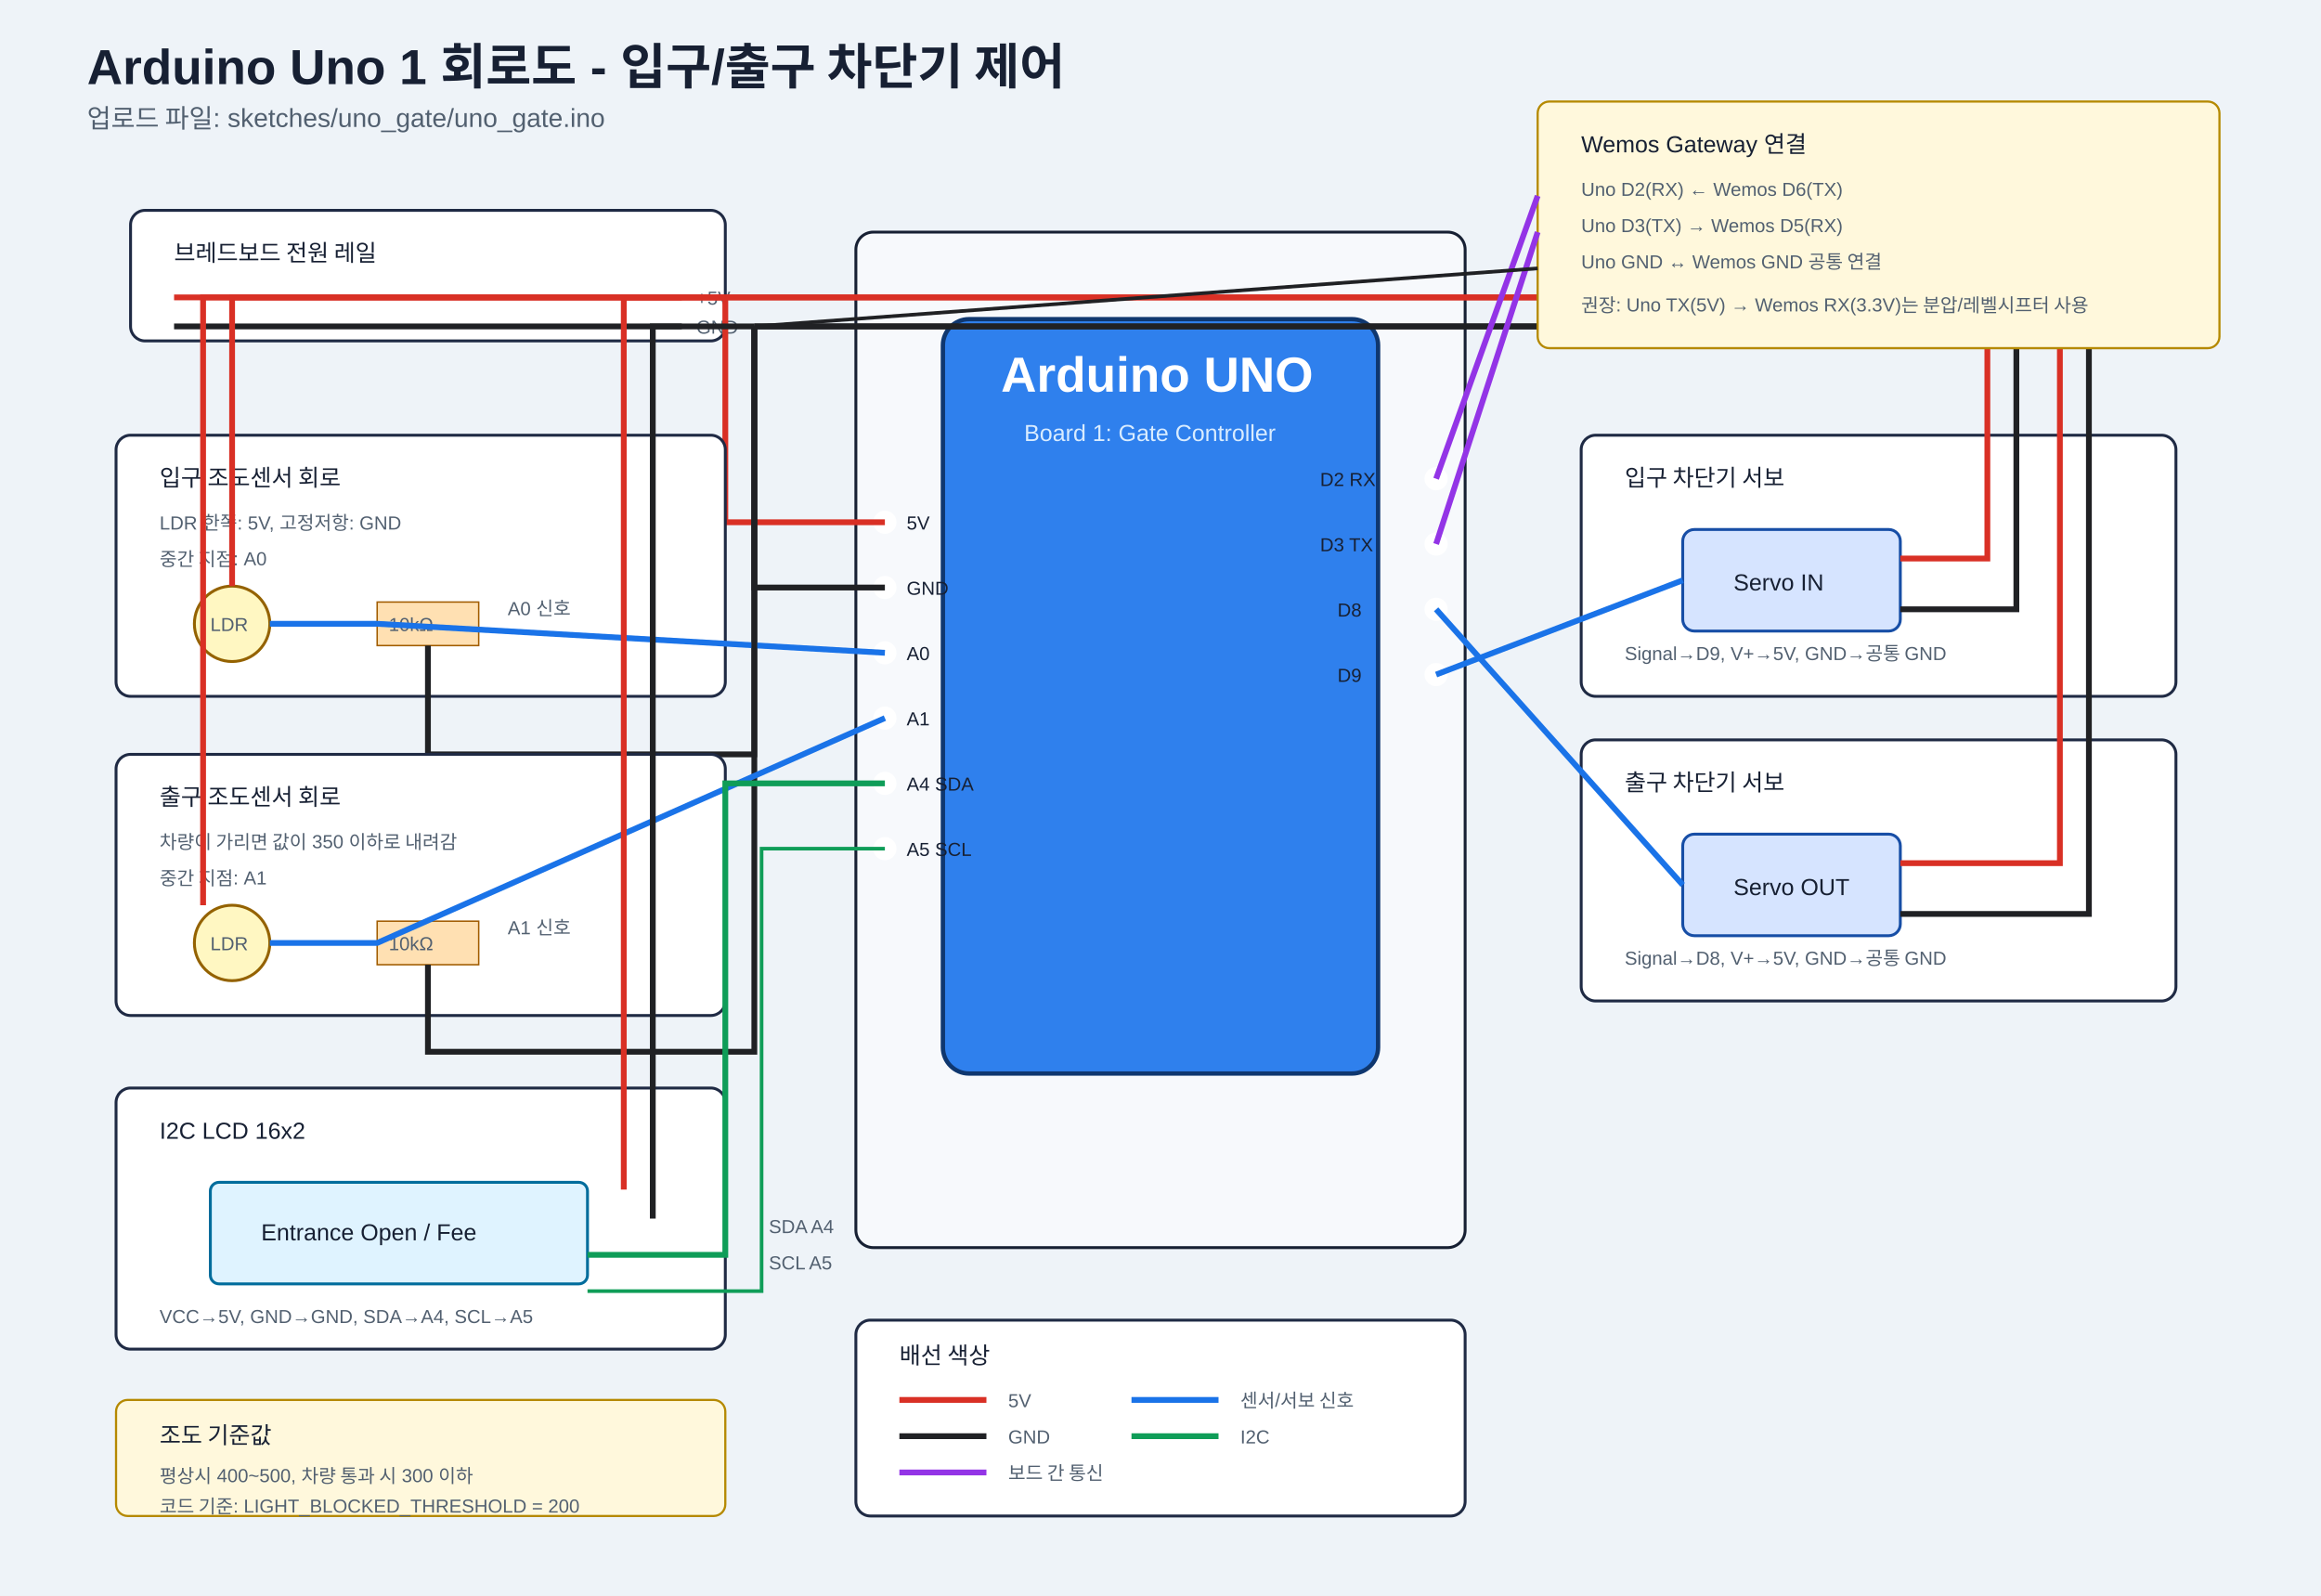
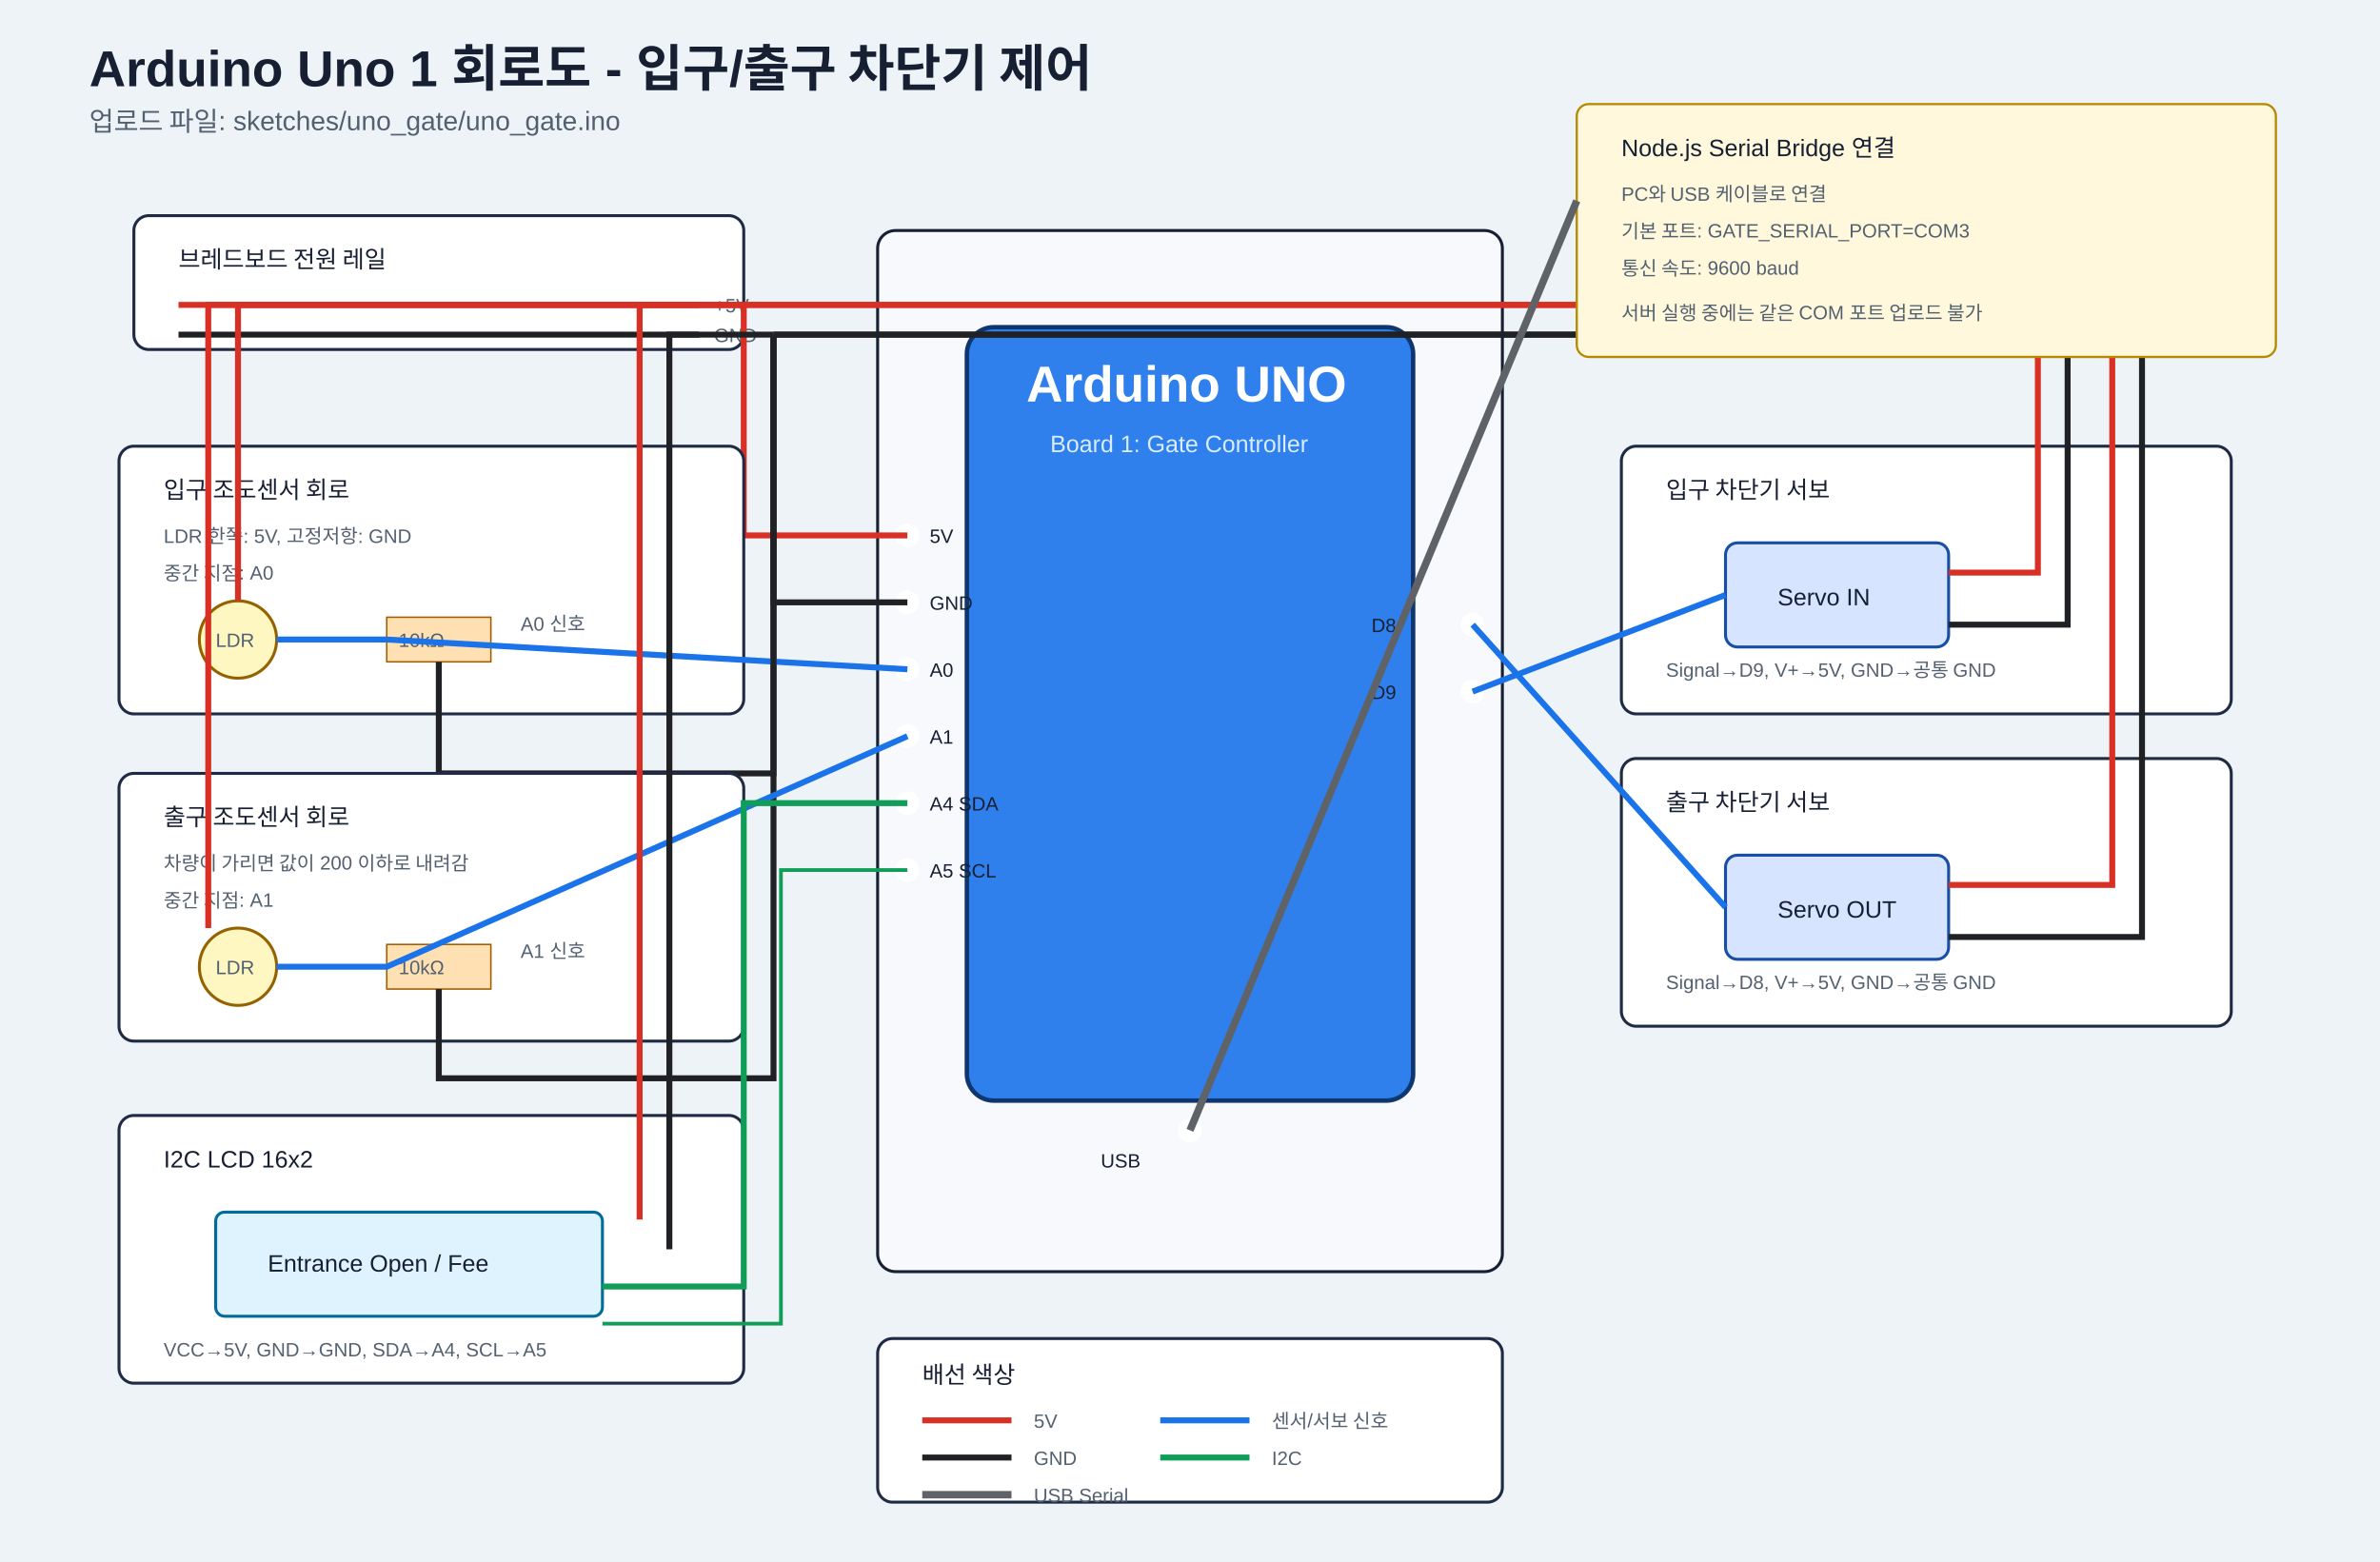
- <svg xmlns="http://www.w3.org/2000/svg" width="1600" height="1100" viewBox="0 0 1600 1100">
+ <svg xmlns="http://www.w3.org/2000/svg" width="1600" height="1050" viewBox="0 0 1600 1050">
  <style>
    .title { font: 700 34px Arial, sans-serif; fill: #172033; }
    .subtitle { font: 18px Arial, sans-serif; fill: #526070; }
    .label { font: 16px Arial, sans-serif; fill: #172033; }
    .small { font: 13px Arial, sans-serif; fill: #526070; }
    .pin { font: 13px Arial, sans-serif; fill: #172033; }
    .box { fill: #f7f9fc; stroke: #172033; stroke-width: 2; rx: 12; }
    .module { fill: #ffffff; stroke: #1f2a44; stroke-width: 2; rx: 10; }
    .note { fill: #fff8dc; stroke: #b58900; stroke-width: 1.5; rx: 8; }
    .wire5v { stroke: #d93025; stroke-width: 4; fill: none; }
    .wireGnd { stroke: #202124; stroke-width: 4; fill: none; }
    .wireSig { stroke: #1a73e8; stroke-width: 4; fill: none; }
-     .wireData { stroke: #9334e6; stroke-width: 4; fill: none; }
-     .wireWarn { stroke: #f29900; stroke-width: 4; fill: none; }
    .wireI2c { stroke: #0f9d58; stroke-width: 4; fill: none; }
+     .wireUsb { stroke: #5f6368; stroke-width: 5; fill: none; }
    .thin { stroke-width: 2.5; }
  </style>
-   <rect width="1600" height="1100" fill="#eef3f8" />
+   <rect width="1600" height="1050" fill="#eef3f8" />
  <text x="60" y="58" class="title">Arduino Uno 1 회로도 - 입구/출구 차단기 제어</text>
  <text x="60" y="88" class="subtitle">업로드 파일: sketches/uno_gate/uno_gate.ino</text>
-   <rect x="590" y="160" width="420" height="700" class="box" />
+   <rect x="590" y="155" width="420" height="700" class="box" />
  <rect x="650" y="220" width="300" height="520" fill="#2f80ed" stroke="#0f376f" stroke-width="3" rx="18" />
  <text x="690" y="270" font-family="Arial" font-size="34" font-weight="700" fill="#fff">Arduino UNO</text>
  <text x="706" y="304" font-family="Arial" font-size="16" fill="#d9ecff">Board 1: Gate Controller</text>
  <g>
    <circle cx="610" cy="360" r="8" fill="#fff" />
    <text x="625" y="365" class="pin">5V</text>
    <circle cx="610" cy="405" r="8" fill="#fff" />
    <text x="625" y="410" class="pin">GND</text>
    <circle cx="610" cy="450" r="8" fill="#fff" />
    <text x="625" y="455" class="pin">A0</text>
    <circle cx="610" cy="495" r="8" fill="#fff" />
    <text x="625" y="500" class="pin">A1</text>
    <circle cx="610" cy="540" r="8" fill="#fff" />
    <text x="625" y="545" class="pin">A4 SDA</text>
    <circle cx="610" cy="585" r="8" fill="#fff" />
    <text x="625" y="590" class="pin">A5 SCL</text>
  </g>
  <g>
-     <circle cx="990" cy="330" r="8" fill="#fff" />
-     <text x="910" y="335" class="pin">D2 RX</text>
-     <circle cx="990" cy="375" r="8" fill="#fff" />
-     <text x="910" y="380" class="pin">D3 TX</text>
    <circle cx="990" cy="420" r="8" fill="#fff" />
    <text x="922" y="425" class="pin">D8</text>
    <circle cx="990" cy="465" r="8" fill="#fff" />
    <text x="922" y="470" class="pin">D9</text>
+     <circle cx="800" cy="760" r="8" fill="#fff" />
+     <text x="740" y="785" class="pin">USB</text>
  </g>
  <rect x="90" y="145" width="410" height="90" class="module" />
  <text x="120" y="180" class="label">브레드보드 전원 레일</text>
  <line x1="120" y1="205" x2="470" y2="205" class="wire5v" />
  <text x="480" y="210" class="small">+5V</text>
  <line x1="120" y1="225" x2="470" y2="225" class="wireGnd" />
  <text x="480" y="230" class="small">GND</text>
  <path d="M610 360 L500 360 L500 205" class="wire5v" />
  <path d="M610 405 L520 405 L520 225" class="wireGnd" />
  <rect x="80" y="300" width="420" height="180" class="module" />
  <text x="110" y="335" class="label">입구 조도센서 회로</text>
  <text x="110" y="365" class="small">LDR 한쪽: 5V, 고정저항: GND</text>
  <text x="110" y="390" class="small">중간 지점: A0</text>
  <circle cx="160" cy="430" r="26" fill="#fff7c2" stroke="#946200" stroke-width="2" />
  <text x="145" y="435" class="small">LDR</text>
  <rect x="260" y="415" width="70" height="30" fill="#ffe0b2" stroke="#a15c00" />
  <text x="268" y="435" class="small">10kΩ</text>
  <path d="M500 205 L160 205 L160 404" class="wire5v" />
  <path d="M295 445 L295 520 L520 520 L520 225" class="wireGnd" />
  <path d="M186 430 L260 430 L610 450" class="wireSig" />
  <text x="350" y="424" class="small">A0 신호</text>
  <rect x="80" y="520" width="420" height="180" class="module" />
  <text x="110" y="555" class="label">출구 조도센서 회로</text>
-   <text x="110" y="585" class="small">차량이 가리면 값이 350 이하로 내려감</text>
+   <text x="110" y="585" class="small">차량이 가리면 값이 200 이하로 내려감</text>
  <text x="110" y="610" class="small">중간 지점: A1</text>
  <circle cx="160" cy="650" r="26" fill="#fff7c2" stroke="#946200" stroke-width="2" />
  <text x="145" y="655" class="small">LDR</text>
  <rect x="260" y="635" width="70" height="30" fill="#ffe0b2" stroke="#a15c00" />
  <text x="268" y="655" class="small">10kΩ</text>
  <path d="M500 205 L140 205 L140 624" class="wire5v" />
  <path d="M295 665 L295 725 L520 725 L520 225" class="wireGnd" />
  <path d="M186 650 L260 650 L610 495" class="wireSig" />
  <text x="350" y="644" class="small">A1 신호</text>
  <rect x="80" y="750" width="420" height="180" class="module" />
  <text x="110" y="785" class="label">I2C LCD 16x2</text>
  <rect x="145" y="815" width="260" height="70" fill="#dff3ff" stroke="#006c9c" stroke-width="2" rx="6" />
  <text x="180" y="855" class="label">Entrance Open / Fee</text>
  <text x="110" y="912" class="small">VCC→5V, GND→GND, SDA→A4, SCL→A5</text>
  <path d="M500 205 L430 205 L430 820" class="wire5v" />
  <path d="M520 225 L450 225 L450 840" class="wireGnd" />
  <path d="M610 540 L500 540 L500 865 L405 865" class="wireI2c" />
  <path d="M610 585 L525 585 L525 890 L405 890" class="wireI2c thin" />
-   <text x="530" y="850" class="small">SDA A4</text>
-   <text x="530" y="875" class="small">SCL A5</text>
  <rect x="1090" y="300" width="410" height="180" class="module" />
  <text x="1120" y="335" class="label">입구 차단기 서보</text>
  <rect x="1160" y="365" width="150" height="70" fill="#d6e4ff" stroke="#174ea6" stroke-width="2" rx="8" />
  <text x="1195" y="407" class="label">Servo IN</text>
  <text x="1120" y="455" class="small">Signal→D9, V+→5V, GND→공통 GND</text>
  <path d="M990 465 L1160 400" class="wireSig" />
  <path d="M500 205 L1370 205 L1370 385 L1310 385" class="wire5v" />
  <path d="M520 225 L1390 225 L1390 420 L1310 420" class="wireGnd" />
  <rect x="1090" y="510" width="410" height="180" class="module" />
  <text x="1120" y="545" class="label">출구 차단기 서보</text>
  <rect x="1160" y="575" width="150" height="70" fill="#d6e4ff" stroke="#174ea6" stroke-width="2" rx="8" />
  <text x="1195" y="617" class="label">Servo OUT</text>
  <text x="1120" y="665" class="small">Signal→D8, V+→5V, GND→공통 GND</text>
  <path d="M990 420 L1160 610" class="wireSig" />
  <path d="M500 205 L1420 205 L1420 595 L1310 595" class="wire5v" />
  <path d="M520 225 L1440 225 L1440 630 L1310 630" class="wireGnd" />
  <rect x="1060" y="70" width="470" height="170" class="note" />
-   <text x="1090" y="105" class="label">Wemos Gateway 연결</text>
-   <text x="1090" y="135" class="small">Uno D2(RX) ← Wemos D6(TX)</text>
-   <text x="1090" y="160" class="small">Uno D3(TX) → Wemos D5(RX)</text>
-   <text x="1090" y="185" class="small">Uno GND ↔ Wemos GND 공통 연결</text>
-   <text x="1090" y="215" class="small">권장: Uno TX(5V) → Wemos RX(3.3V)는 분압/레벨시프터 사용</text>
-   <path d="M990 330 L1060 135" class="wireData" />
-   <path d="M990 375 L1060 160" class="wireData" />
-   <path d="M520 225 L1060 185" class="wireGnd thin" />
-   <rect x="590" y="910" width="420" height="135" class="module" />
-   <text x="620" y="940" class="label">배선 색상</text>
-   <line x1="620" y1="965" x2="680" y2="965" class="wire5v" />
-   <text x="695" y="970" class="small">5V</text>
-   <line x1="620" y1="990" x2="680" y2="990" class="wireGnd" />
-   <text x="695" y="995" class="small">GND</text>
-   <line x1="780" y1="965" x2="840" y2="965" class="wireSig" />
-   <text x="855" y="970" class="small">센서/서보 신호</text>
-   <line x1="780" y1="990" x2="840" y2="990" class="wireI2c" />
-   <text x="855" y="995" class="small">I2C</text>
-   <line x1="620" y1="1015" x2="680" y2="1015" class="wireData" />
-   <text x="695" y="1020" class="small">보드 간 통신</text>
-   <rect x="80" y="965" width="420" height="80" class="note" />
-   <text x="110" y="995" class="label">조도 기준값</text>
-   <text x="110" y="1022" class="small">평상시 400~500, 차량 통과 시 300 이하</text>
-   <text x="110" y="1043" class="small">코드 기준: LIGHT_BLOCKED_THRESHOLD = 200</text>
+   <text x="1090" y="105" class="label">Node.js Serial Bridge 연결</text>
+   <text x="1090" y="135" class="small">PC와 USB 케이블로 연결</text>
+   <text x="1090" y="160" class="small">기본 포트: GATE_SERIAL_PORT=COM3</text>
+   <text x="1090" y="185" class="small">통신 속도: 9600 baud</text>
+   <text x="1090" y="215" class="small">서버 실행 중에는 같은 COM 포트 업로드 불가</text>
+   <path d="M800 760 L1060 135" class="wireUsb" />
+   <rect x="590" y="900" width="420" height="110" class="module" />
+   <text x="620" y="930" class="label">배선 색상</text>
+   <line x1="620" y1="955" x2="680" y2="955" class="wire5v" />
+   <text x="695" y="960" class="small">5V</text>
+   <line x1="620" y1="980" x2="680" y2="980" class="wireGnd" />
+   <text x="695" y="985" class="small">GND</text>
+   <line x1="780" y1="955" x2="840" y2="955" class="wireSig" />
+   <text x="855" y="960" class="small">센서/서보 신호</text>
+   <line x1="780" y1="980" x2="840" y2="980" class="wireI2c" />
+   <text x="855" y="985" class="small">I2C</text>
+   <line x1="620" y1="1005" x2="680" y2="1005" class="wireUsb" />
+   <text x="695" y="1010" class="small">USB Serial</text>
</svg>
